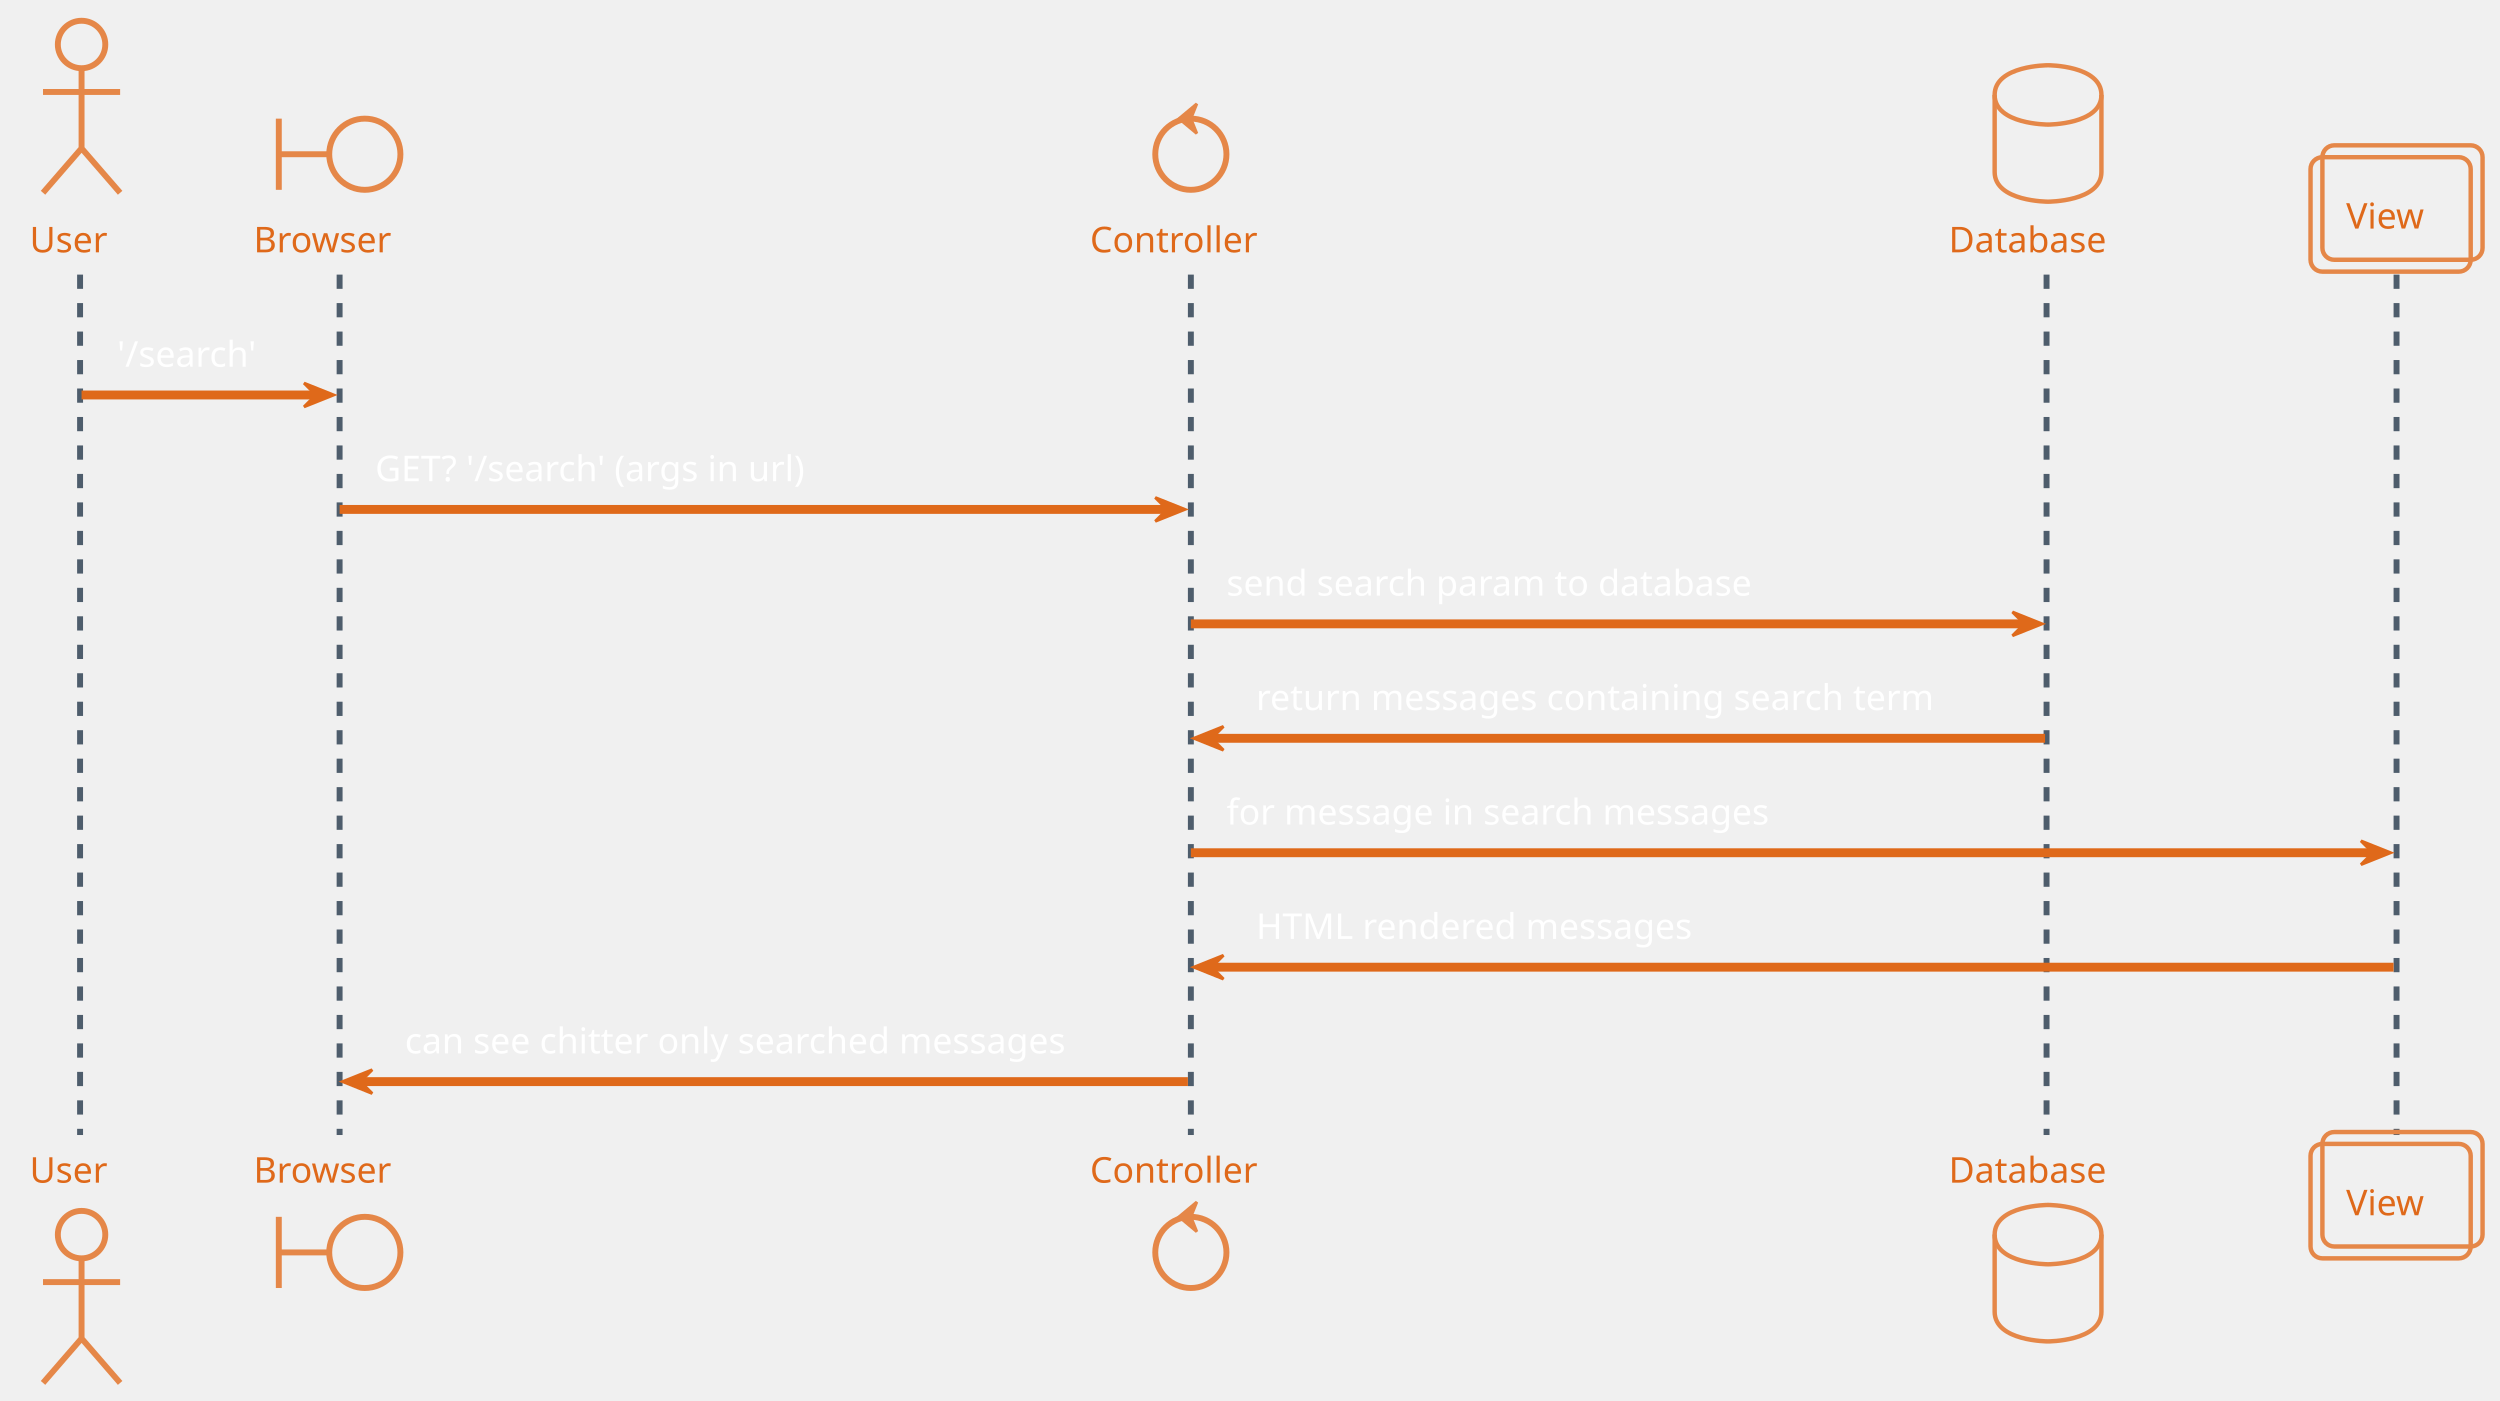
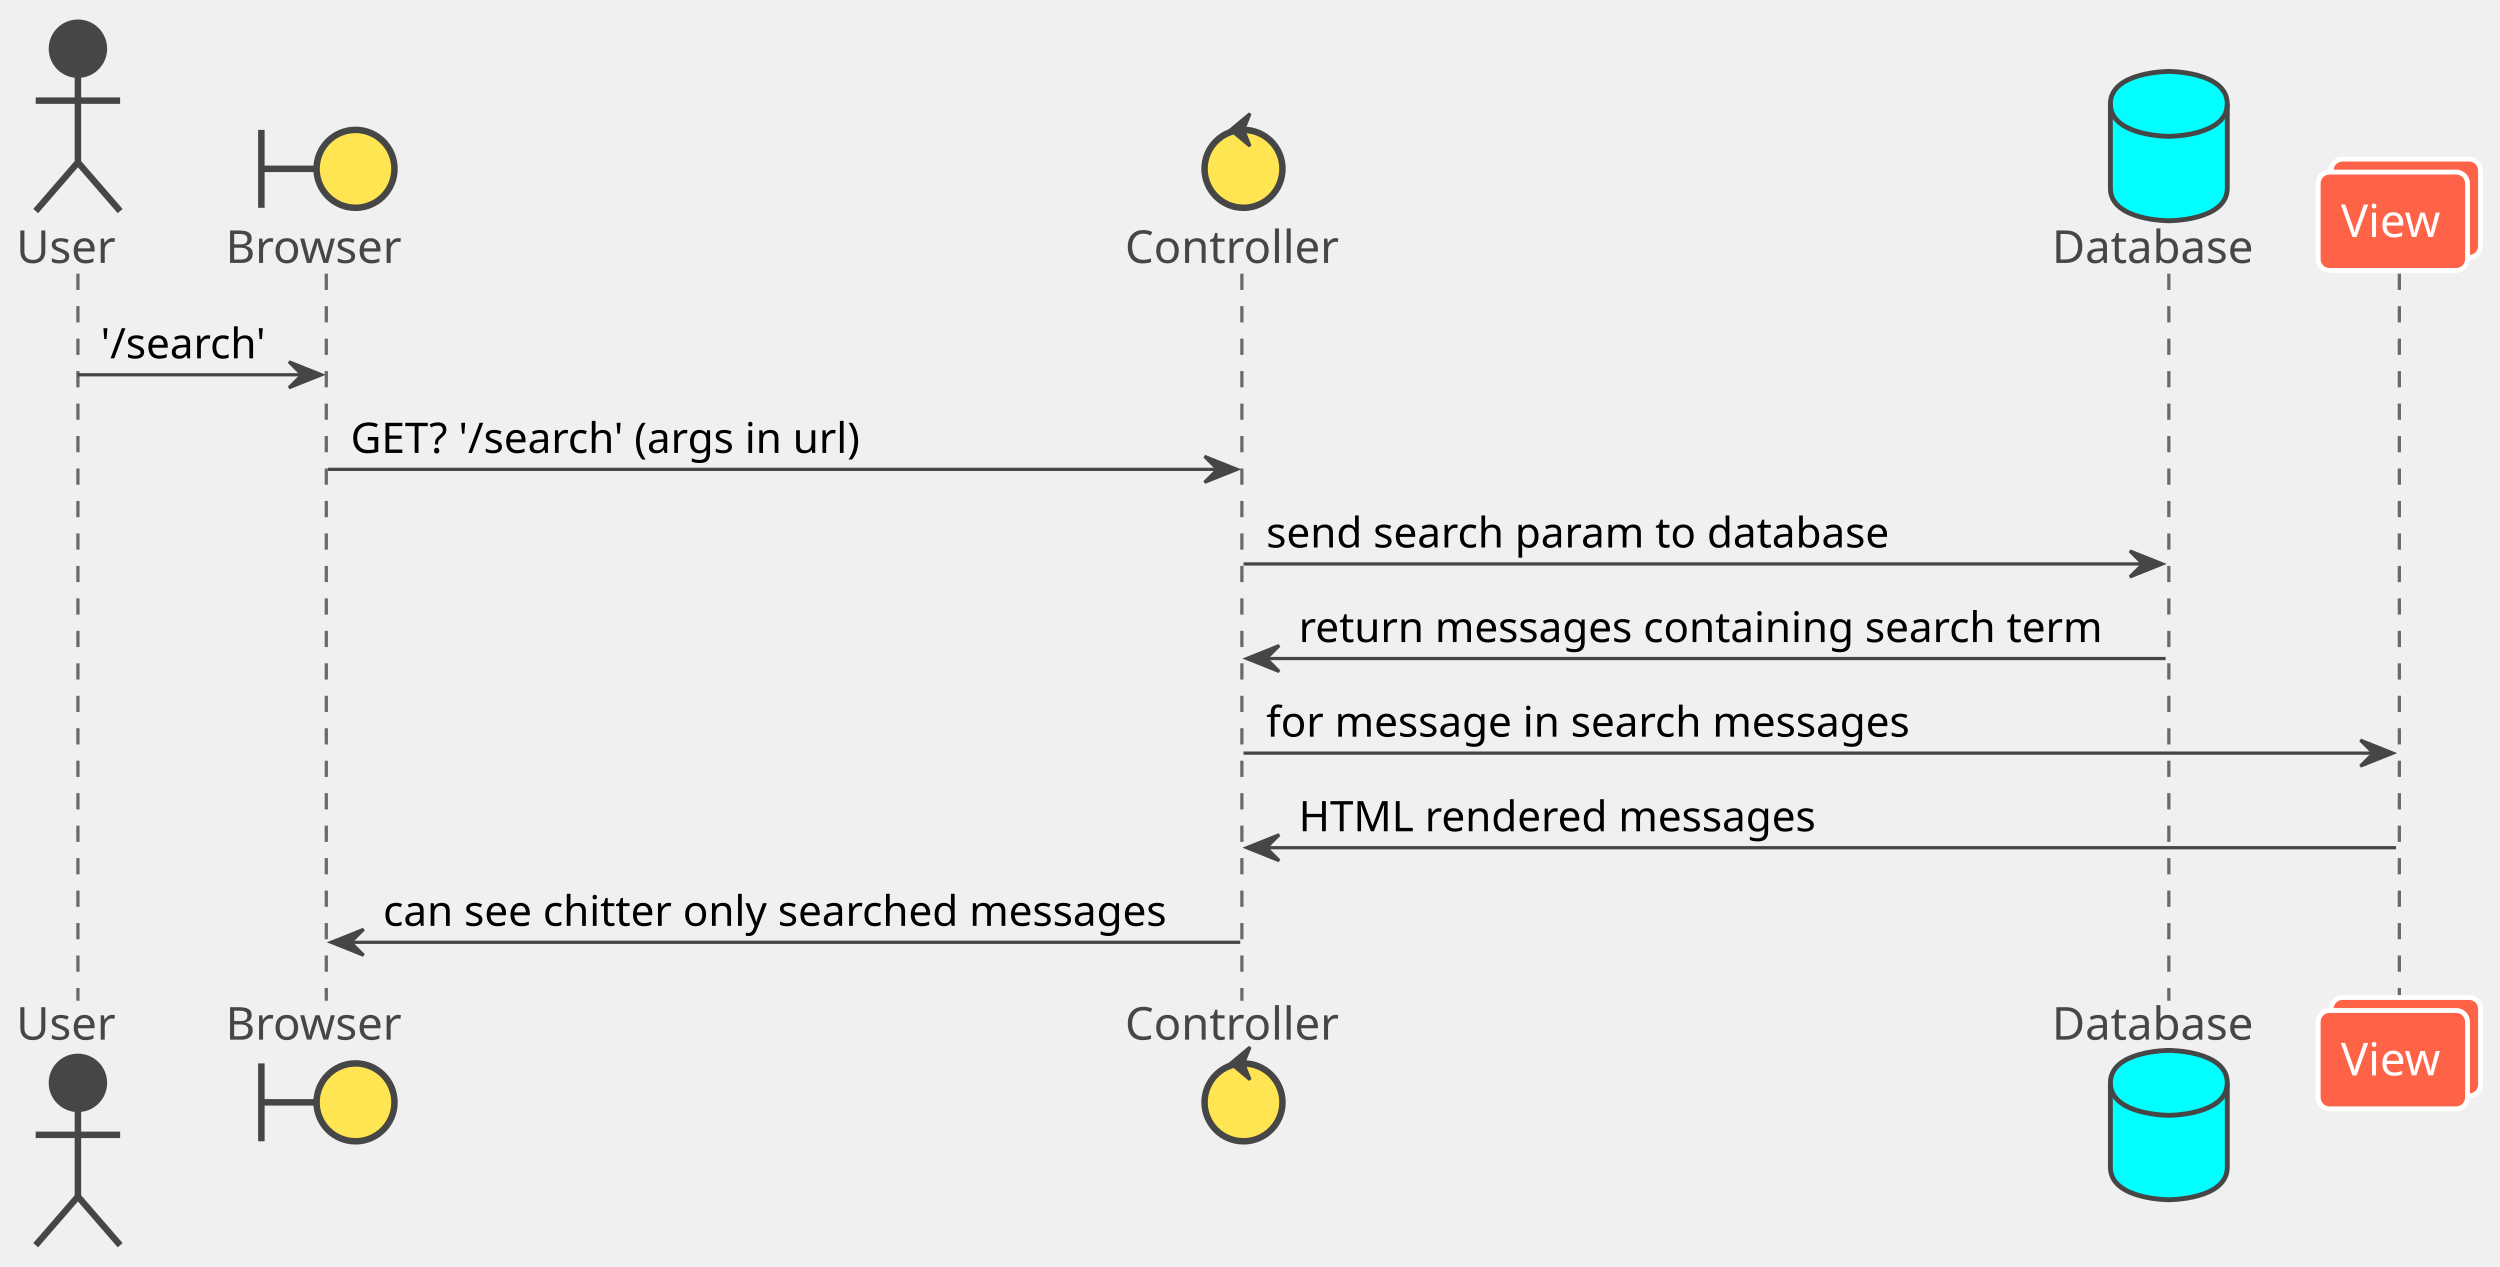
- <svg xmlns="http://www.w3.org/2000/svg" contentScriptType="application/ecmascript" contentStyleType="text/css" height="492.708px" preserveAspectRatio="none" style="width:878px;height:492px;background:#00000000;" version="1.1" viewBox="0 0 878 492" width="878.125px" zoomAndPan="magnify">
+ <svg xmlns="http://www.w3.org/2000/svg" contentScriptType="application/ecmascript" contentStyleType="text/css" height="390px" preserveAspectRatio="none" style="width:770px;height:390px;background:#FFFFFF;" version="1.1" viewBox="0 0 770 390" width="770px" zoomAndPan="magnify">
  <defs />
  <g>
-     <line style="stroke:#4E5D6C;stroke-width:2.083;stroke-dasharray:5.0,5.0;" x1="28.125" x2="28.125" y1="96.442" y2="398.616" />
-     <line style="stroke:#4E5D6C;stroke-width:2.083;stroke-dasharray:5.0,5.0;" x1="119.271" x2="119.271" y1="96.442" y2="398.616" />
-     <line style="stroke:#4E5D6C;stroke-width:2.083;stroke-dasharray:5.0,5.0;" x1="418.229" x2="418.229" y1="96.442" y2="398.616" />
-     <line style="stroke:#4E5D6C;stroke-width:2.083;stroke-dasharray:5.0,5.0;" x1="718.75" x2="718.75" y1="96.442" y2="398.616" />
-     <line style="stroke:#4E5D6C;stroke-width:2.083;stroke-dasharray:5.0,5.0;" x1="841.667" x2="841.667" y1="96.442" y2="398.616" />
-     <text fill="#DF691A" font-family="Verdana" font-size="12.5" lengthAdjust="spacing" textLength="30.208" x="10.417" y="88.609">User</text>
-     <ellipse cx="28.646" cy="15.625" rx="8.333" ry="8.333" style="stroke:#E58748;stroke-width:2.083;fill:none;" />
-     <path d="M28.646,23.958 L28.646,52.083 M15.104,32.292 L42.188,32.292 M28.646,52.083 L15.104,67.708 M28.646,52.083 L42.188,67.708 " fill="none" style="stroke:#E58748;stroke-width:2.083;" />
-     <text fill="#DF691A" font-family="Verdana" font-size="12.5" lengthAdjust="spacing" textLength="30.208" x="10.417" y="415.35">User</text>
-     <ellipse cx="28.646" cy="433.6" rx="8.333" ry="8.333" style="stroke:#E58748;stroke-width:2.083;fill:none;" />
-     <path d="M28.646,441.933 L28.646,470.058 M15.104,450.267 L42.188,450.267 M28.646,470.058 L15.104,485.683 M28.646,470.058 L42.188,485.683 " fill="none" style="stroke:#E58748;stroke-width:2.083;" />
-     <text fill="#DF691A" font-family="Verdana" font-size="12.5" lengthAdjust="spacing" textLength="54.167" x="89.062" y="88.609">Browser</text>
-     <path d="M97.917,41.667 L97.917,66.667 M97.917,54.167 L115.625,54.167 " fill="none" style="stroke:#E58748;stroke-width:2.083;" />
-     <ellipse cx="128.125" cy="54.167" rx="12.5" ry="12.5" style="stroke:#E58748;stroke-width:2.083;fill:none;" />
-     <text fill="#DF691A" font-family="Verdana" font-size="12.5" lengthAdjust="spacing" textLength="54.167" x="89.062" y="415.35">Browser</text>
-     <path d="M97.917,427.35 L97.917,452.35 M97.917,439.85 L115.625,439.85 " fill="none" style="stroke:#E58748;stroke-width:2.083;" />
-     <ellipse cx="128.125" cy="439.85" rx="12.5" ry="12.5" style="stroke:#E58748;stroke-width:2.083;fill:none;" />
-     <text fill="#DF691A" font-family="Verdana" font-size="12.5" lengthAdjust="spacing" textLength="64.583" x="382.812" y="88.609">Controller</text>
-     <ellipse cx="418.229" cy="54.167" rx="12.5" ry="12.5" style="stroke:#E58748;stroke-width:2.083;fill:none;" />
-     <polygon fill="#E58748" points="414.062,41.667,420.312,36.458,418.229,41.667,420.312,46.875,414.062,41.667" style="stroke:#E58748;stroke-width:1.042;" />
-     <text fill="#DF691A" font-family="Verdana" font-size="12.5" lengthAdjust="spacing" textLength="64.583" x="382.812" y="415.35">Controller</text>
-     <ellipse cx="418.229" cy="439.85" rx="12.5" ry="12.5" style="stroke:#E58748;stroke-width:2.083;fill:none;" />
-     <polygon fill="#E58748" points="414.062,427.35,420.312,422.142,418.229,427.35,420.312,432.558,414.062,427.35" style="stroke:#E58748;stroke-width:1.042;" />
-     <text fill="#DF691A" font-family="Verdana" font-size="12.5" lengthAdjust="spacing" textLength="63.542" x="684.375" y="88.609">Database</text>
-     <path d="M700.521,33.333 C700.521,22.917 719.271,22.917 719.271,22.917 C719.271,22.917 738.021,22.917 738.021,33.333 L738.021,60.417 C738.021,70.833 719.271,70.833 719.271,70.833 C719.271,70.833 700.521,70.833 700.521,60.417 L700.521,33.333 " style="stroke:#E58748;stroke-width:1.562;fill:none;" />
-     <path d="M700.521,33.333 C700.521,43.75 719.271,43.75 719.271,43.75 C719.271,43.75 738.021,43.75 738.021,33.333 " fill="none" style="stroke:#E58748;stroke-width:1.562;" />
-     <text fill="#DF691A" font-family="Verdana" font-size="12.5" lengthAdjust="spacing" textLength="63.542" x="684.375" y="415.35">Database</text>
-     <path d="M700.521,433.6 C700.521,423.183 719.271,423.183 719.271,423.183 C719.271,423.183 738.021,423.183 738.021,433.6 L738.021,460.683 C738.021,471.1 719.271,471.1 719.271,471.1 C719.271,471.1 700.521,471.1 700.521,460.683 L700.521,433.6 " style="stroke:#E58748;stroke-width:1.562;fill:none;" />
-     <path d="M700.521,433.6 C700.521,444.017 719.271,444.017 719.271,444.017 C719.271,444.017 738.021,444.017 738.021,433.6 " fill="none" style="stroke:#E58748;stroke-width:1.562;" />
-     <rect height="40.192" rx="4.167" ry="4.167" style="stroke:#E58748;stroke-width:1.562;fill:none;" width="56.25" x="815.625" y="51.042" />
-     <rect height="40.192" rx="4.167" ry="4.167" style="stroke:#E58748;stroke-width:1.562;fill:none;" width="56.25" x="811.458" y="55.208" />
-     <text fill="#DF691A" font-family="Verdana" font-size="12.5" lengthAdjust="spacing" textLength="31.25" x="823.958" y="80.275">View</text>
-     <rect height="40.192" rx="4.167" ry="4.167" style="stroke:#E58748;stroke-width:1.562;fill:none;" width="56.25" x="815.625" y="397.575" />
-     <rect height="40.192" rx="4.167" ry="4.167" style="stroke:#E58748;stroke-width:1.562;fill:none;" width="56.25" x="811.458" y="401.741" />
-     <text fill="#DF691A" font-family="Verdana" font-size="12.5" lengthAdjust="spacing" textLength="31.25" x="823.958" y="426.809">View</text>
-     <polygon fill="#DF691A" points="106.771,134.55,117.188,138.717,106.771,142.883,110.938,138.717" style="stroke:#DF691A;stroke-width:1.042;" />
-     <line style="stroke:#DF691A;stroke-width:3.125;" x1="28.646" x2="113.021" y1="138.717" y2="138.717" />
-     <text fill="#FFFFFF" font-family="Verdana" font-size="12.5" lengthAdjust="spacing" textLength="55.208" x="41.146" y="128.8">'/search'</text>
-     <polygon fill="#DF691A" points="405.729,174.742,416.146,178.908,405.729,183.075,409.896,178.908" style="stroke:#DF691A;stroke-width:1.042;" />
-     <line style="stroke:#DF691A;stroke-width:3.125;" x1="119.271" x2="411.979" y1="178.908" y2="178.908" />
-     <text fill="#FFFFFF" font-family="Verdana" font-size="12.5" lengthAdjust="spacing" textLength="171.875" x="131.771" y="168.992">GET? '/search' (args in url)</text>
-     <polygon fill="#DF691A" points="706.771,214.933,717.188,219.1,706.771,223.267,710.938,219.1" style="stroke:#DF691A;stroke-width:1.042;" />
-     <line style="stroke:#DF691A;stroke-width:3.125;" x1="418.229" x2="713.021" y1="219.1" y2="219.1" />
-     <text fill="#FFFFFF" font-family="Verdana" font-size="12.5" lengthAdjust="spacing" textLength="210.417" x="430.729" y="209.184">send search param to database</text>
-     <polygon fill="#DF691A" points="429.688,255.125,419.271,259.292,429.688,263.458,425.521,259.292" style="stroke:#DF691A;stroke-width:1.042;" />
-     <line style="stroke:#DF691A;stroke-width:3.125;" x1="423.438" x2="718.229" y1="259.292" y2="259.292" />
-     <text fill="#FFFFFF" font-family="Verdana" font-size="12.5" lengthAdjust="spacing" textLength="265.625" x="441.146" y="249.375">return messages containing search term</text>
-     <polygon fill="#DF691A" points="829.167,295.317,839.583,299.483,829.167,303.65,833.333,299.483" style="stroke:#DF691A;stroke-width:1.042;" />
-     <line style="stroke:#DF691A;stroke-width:3.125;" x1="418.229" x2="835.417" y1="299.483" y2="299.483" />
-     <text fill="#FFFFFF" font-family="Verdana" font-size="12.5" lengthAdjust="spacing" textLength="215.625" x="430.729" y="289.567">for message in search messages</text>
-     <polygon fill="#DF691A" points="429.688,335.508,419.271,339.675,429.688,343.842,425.521,339.675" style="stroke:#DF691A;stroke-width:1.042;" />
-     <line style="stroke:#DF691A;stroke-width:3.125;" x1="423.438" x2="840.625" y1="339.675" y2="339.675" />
-     <text fill="#FFFFFF" font-family="Verdana" font-size="12.5" lengthAdjust="spacing" textLength="169.792" x="441.146" y="329.759">HTML rendered messages</text>
-     <polygon fill="#DF691A" points="130.729,375.7,120.312,379.866,130.729,384.033,126.562,379.866" style="stroke:#DF691A;stroke-width:1.042;" />
-     <line style="stroke:#DF691A;stroke-width:3.125;" x1="124.479" x2="417.188" y1="379.866" y2="379.866" />
-     <text fill="#FFFFFF" font-family="Verdana" font-size="12.5" lengthAdjust="spacing" textLength="263.542" x="142.188" y="369.95">can see chitter only searched messages</text>
+     <line style="stroke:#696969;stroke-width:1.0;stroke-dasharray:5.0,5.0;" x1="24" x2="24" y1="84.297" y2="308.227" />
+     <line style="stroke:#696969;stroke-width:1.0;stroke-dasharray:5.0,5.0;" x1="100.5" x2="100.5" y1="84.297" y2="308.227" />
+     <line style="stroke:#696969;stroke-width:1.0;stroke-dasharray:5.0,5.0;" x1="382.5" x2="382.5" y1="84.297" y2="308.227" />
+     <line style="stroke:#696969;stroke-width:1.0;stroke-dasharray:5.0,5.0;" x1="668" x2="668" y1="84.297" y2="308.227" />
+     <line style="stroke:#696969;stroke-width:1.0;stroke-dasharray:5.0,5.0;" x1="739" x2="739" y1="84.297" y2="308.227" />
+     <text fill="#454645" font-family="sans-serif" font-size="14" lengthAdjust="spacing" textLength="32" x="5" y="80.995">User</text>
+     <ellipse cx="24" cy="15" fill="#454645" rx="8" ry="8" style="stroke:#454645;stroke-width:2.0;" />
+     <path d="M24,23 L24,50 M11,31 L37,31 M24,50 L11,65 M24,50 L37,65 " fill="none" style="stroke:#454645;stroke-width:2.0;" />
+     <text fill="#454645" font-family="sans-serif" font-size="14" lengthAdjust="spacing" textLength="32" x="5" y="320.222">User</text>
+     <ellipse cx="24" cy="333.523" fill="#454645" rx="8" ry="8" style="stroke:#454645;stroke-width:2.0;" />
+     <path d="M24,341.523 L24,368.523 M11,349.523 L37,349.523 M24,368.523 L11,383.523 M24,368.523 L37,383.523 " fill="none" style="stroke:#454645;stroke-width:2.0;" />
+     <text fill="#454645" font-family="sans-serif" font-size="14" lengthAdjust="spacing" textLength="57" x="69.5" y="80.995">Browser</text>
+     <path d="M80.5,40 L80.5,64 M80.5,52 L97.5,52 " fill="none" style="stroke:#454645;stroke-width:2.0;" />
+     <ellipse cx="109.5" cy="52" fill="#FFE552" rx="12" ry="12" style="stroke:#454645;stroke-width:2.0;" />
+     <text fill="#454645" font-family="sans-serif" font-size="14" lengthAdjust="spacing" textLength="57" x="69.5" y="320.222">Browser</text>
+     <path d="M80.5,327.523 L80.5,351.523 M80.5,339.523 L97.5,339.523 " fill="none" style="stroke:#454645;stroke-width:2.0;" />
+     <ellipse cx="109.5" cy="339.523" fill="#FFE552" rx="12" ry="12" style="stroke:#454645;stroke-width:2.0;" />
+     <text fill="#454645" font-family="sans-serif" font-size="14" lengthAdjust="spacing" textLength="67" x="346.5" y="80.995">Controller</text>
+     <ellipse cx="383" cy="52" fill="#FFE552" rx="12" ry="12" style="stroke:#454645;stroke-width:2.0;" />
+     <polygon fill="#454645" points="379,40,385,35,383,40,385,45,379,40" style="stroke:#454645;stroke-width:1.0;" />
+     <text fill="#454645" font-family="sans-serif" font-size="14" lengthAdjust="spacing" textLength="67" x="346.5" y="320.222">Controller</text>
+     <ellipse cx="383" cy="339.523" fill="#FFE552" rx="12" ry="12" style="stroke:#454645;stroke-width:2.0;" />
+     <polygon fill="#454645" points="379,327.523,385,322.523,383,327.523,385,332.523,379,327.523" style="stroke:#454645;stroke-width:1.0;" />
+     <text fill="#454645" font-family="sans-serif" font-size="14" lengthAdjust="spacing" textLength="66" x="632" y="80.995">Database</text>
+     <path d="M650,32 C650,22 668,22 668,22 C668,22 686,22 686,32 L686,58 C686,68 668,68 668,68 C668,68 650,68 650,58 L650,32 " fill="#00FFFF" style="stroke:#454645;stroke-width:1.5;" />
+     <path d="M650,32 C650,42 668,42 668,42 C668,42 686,42 686,32 " fill="none" style="stroke:#454645;stroke-width:1.5;" />
+     <text fill="#454645" font-family="sans-serif" font-size="14" lengthAdjust="spacing" textLength="66" x="632" y="320.222">Database</text>
+     <path d="M650,333.523 C650,323.523 668,323.523 668,323.523 C668,323.523 686,323.523 686,333.523 L686,359.523 C686,369.523 668,369.523 668,369.523 C668,369.523 650,369.523 650,359.523 L650,333.523 " fill="#00FFFF" style="stroke:#454645;stroke-width:1.5;" />
+     <path d="M650,333.523 C650,343.523 668,343.523 668,343.523 C668,343.523 686,343.523 686,333.523 " fill="none" style="stroke:#454645;stroke-width:1.5;" />
+     <rect fill="#FF6347" height="30.297" rx="3.5" ry="3.5" style="stroke:#FFFFFF;stroke-width:1.5;" width="46" x="718" y="49" />
+     <rect fill="#FF6347" height="30.297" rx="3.5" ry="3.5" style="stroke:#FFFFFF;stroke-width:1.5;" width="46" x="714" y="53" />
+     <text fill="#FFFFFF" font-family="sans-serif" font-size="14" lengthAdjust="spacing" textLength="32" x="721" y="72.995">View</text>
+     <rect fill="#FF6347" height="30.297" rx="3.5" ry="3.5" style="stroke:#FFFFFF;stroke-width:1.5;" width="46" x="718" y="307.227" />
+     <rect fill="#FF6347" height="30.297" rx="3.5" ry="3.5" style="stroke:#FFFFFF;stroke-width:1.5;" width="46" x="714" y="311.227" />
+     <text fill="#FFFFFF" font-family="sans-serif" font-size="14" lengthAdjust="spacing" textLength="32" x="721" y="331.222">View</text>
+     <polygon fill="#454645" points="89,111.43,99,115.43,89,119.43,93,115.43" style="stroke:#454645;stroke-width:1.0;" />
+     <line style="stroke:#454645;stroke-width:1.0;" x1="24" x2="95" y1="115.43" y2="115.43" />
+     <text fill="#000000" font-family="sans-serif" font-size="13" lengthAdjust="spacing" textLength="53" x="31" y="110.364">'/search'</text>
+     <polygon fill="#454645" points="371,140.562,381,144.562,371,148.562,375,144.562" style="stroke:#454645;stroke-width:1.0;" />
+     <line style="stroke:#454645;stroke-width:1.0;" x1="101" x2="377" y1="144.562" y2="144.562" />
+     <text fill="#000000" font-family="sans-serif" font-size="13" lengthAdjust="spacing" textLength="166" x="108" y="139.497">GET? '/search' (args in url)</text>
+     <polygon fill="#454645" points="656,169.695,666,173.695,656,177.695,660,173.695" style="stroke:#454645;stroke-width:1.0;" />
+     <line style="stroke:#454645;stroke-width:1.0;" x1="383" x2="662" y1="173.695" y2="173.695" />
+     <text fill="#000000" font-family="sans-serif" font-size="13" lengthAdjust="spacing" textLength="205" x="390" y="168.629">send search param to database</text>
+     <polygon fill="#454645" points="394,198.828,384,202.828,394,206.828,390,202.828" style="stroke:#454645;stroke-width:1.0;" />
+     <line style="stroke:#454645;stroke-width:1.0;" x1="388" x2="667" y1="202.828" y2="202.828" />
+     <text fill="#000000" font-family="sans-serif" font-size="13" lengthAdjust="spacing" textLength="261" x="400" y="197.762">return messages containing search term</text>
+     <polygon fill="#454645" points="727,227.961,737,231.961,727,235.961,731,231.961" style="stroke:#454645;stroke-width:1.0;" />
+     <line style="stroke:#454645;stroke-width:1.0;" x1="383" x2="733" y1="231.961" y2="231.961" />
+     <text fill="#000000" font-family="sans-serif" font-size="13" lengthAdjust="spacing" textLength="212" x="390" y="226.895">for message in search messages</text>
+     <polygon fill="#454645" points="394,257.094,384,261.094,394,265.094,390,261.094" style="stroke:#454645;stroke-width:1.0;" />
+     <line style="stroke:#454645;stroke-width:1.0;" x1="388" x2="738" y1="261.094" y2="261.094" />
+     <text fill="#000000" font-family="sans-serif" font-size="13" lengthAdjust="spacing" textLength="167" x="400" y="256.028">HTML rendered messages</text>
+     <polygon fill="#454645" points="112,286.227,102,290.227,112,294.227,108,290.227" style="stroke:#454645;stroke-width:1.0;" />
+     <line style="stroke:#454645;stroke-width:1.0;" x1="106" x2="382" y1="290.227" y2="290.227" />
+     <text fill="#000000" font-family="sans-serif" font-size="13" lengthAdjust="spacing" textLength="258" x="118" y="285.161">can see chitter only searched messages</text>
  </g>
</svg>
